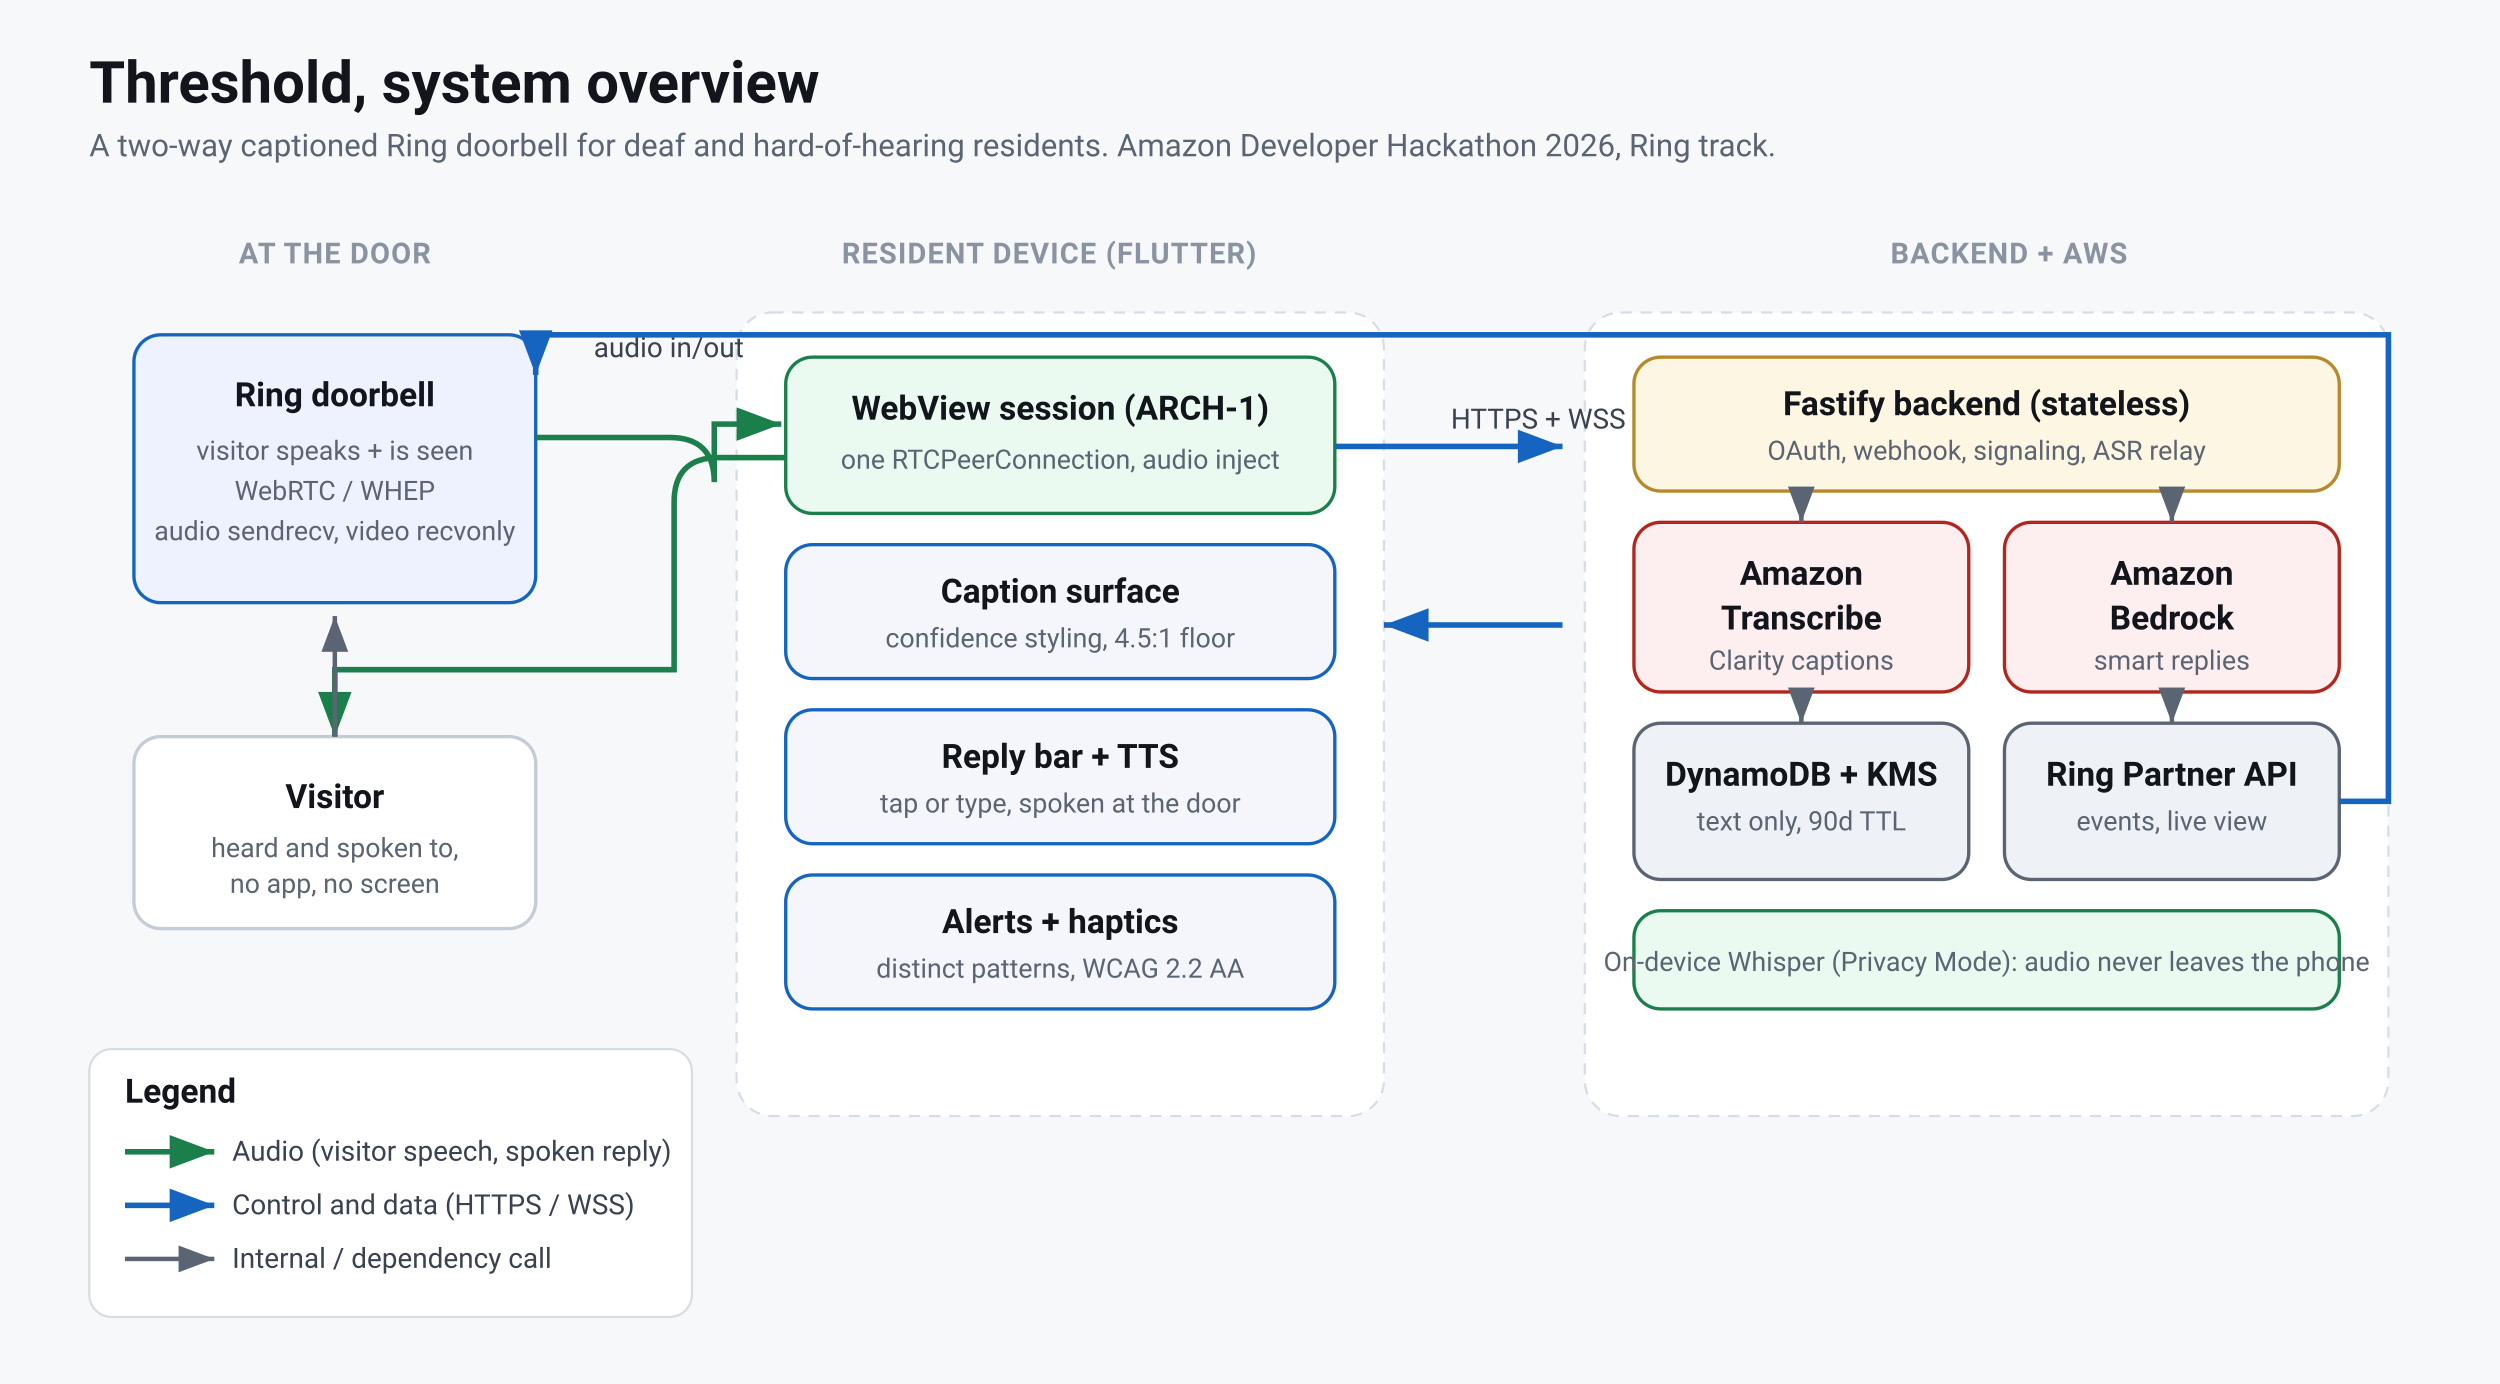
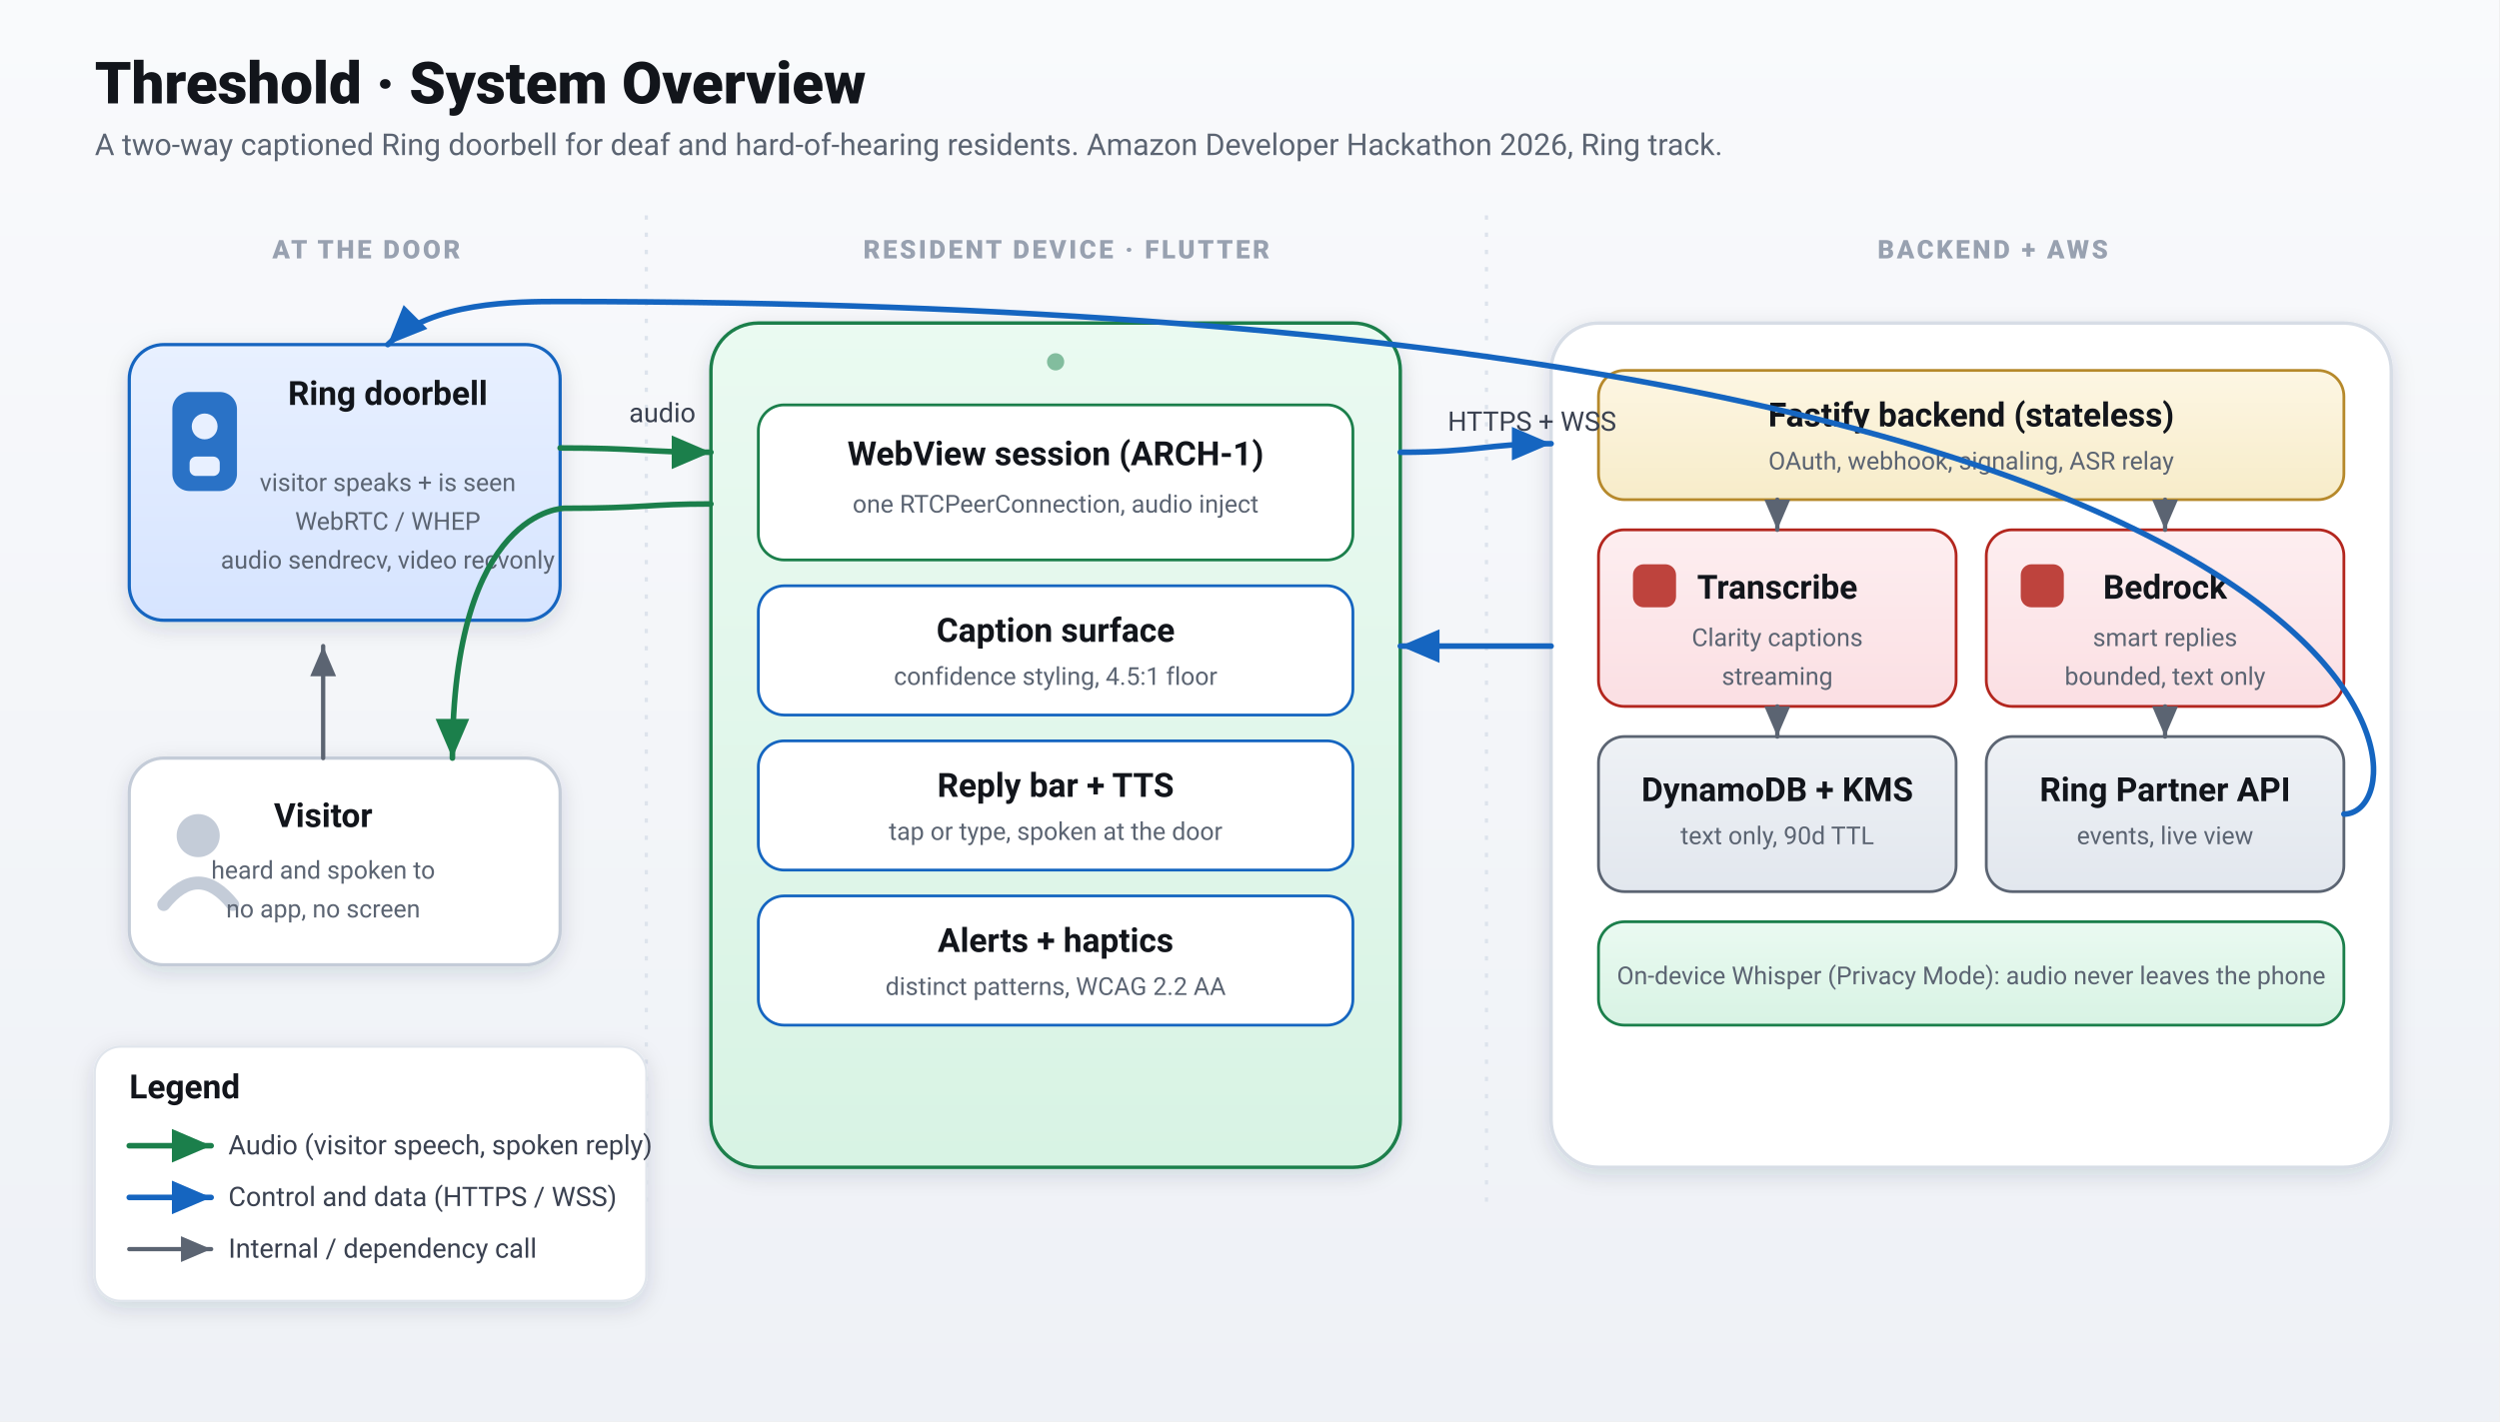
- <svg xmlns="http://www.w3.org/2000/svg" width="1120" height="620" viewBox="0 0 1120 620" font-family="-apple-system, Segoe UI, Roboto, Helvetica, Arial, sans-serif">
+ <svg xmlns="http://www.w3.org/2000/svg" width="1160" height="660" viewBox="0 0 1160 660" font-family="-apple-system, Segoe UI, Roboto, Helvetica, Arial, sans-serif">
  <defs>
-     <marker id="arrow" markerWidth="10" markerHeight="10" refX="8" refY="3" orient="auto" markerUnits="strokeWidth">
-       <path d="M0,0 L8,3 L0,6 Z" fill="#5b6472" />
+     <linearGradient id="bg" x1="0" y1="0" x2="0" y2="1">
+       <stop offset="0" stop-color="#f9fafc" />
+       <stop offset="1" stop-color="#eef1f6" />
+     </linearGradient>
+     <linearGradient id="gRing" x1="0" y1="0" x2="0" y2="1">
+       <stop offset="0" stop-color="#e8f0ff" />
+       <stop offset="1" stop-color="#d6e4ff" />
+     </linearGradient>
+     <linearGradient id="gApp" x1="0" y1="0" x2="0" y2="1">
+       <stop offset="0" stop-color="#eafaf1" />
+       <stop offset="1" stop-color="#d8f3e4" />
+     </linearGradient>
+     <linearGradient id="gAws" x1="0" y1="0" x2="0" y2="1">
+       <stop offset="0" stop-color="#fdeef0" />
+       <stop offset="1" stop-color="#fbdfe3" />
+     </linearGradient>
+     <linearGradient id="gStore" x1="0" y1="0" x2="0" y2="1">
+       <stop offset="0" stop-color="#eef1f5" />
+       <stop offset="1" stop-color="#e2e7ee" />
+     </linearGradient>
+     <linearGradient id="gBk" x1="0" y1="0" x2="0" y2="1">
+       <stop offset="0" stop-color="#fdf6e3" />
+       <stop offset="1" stop-color="#f7ecc9" />
+     </linearGradient>
+     <filter id="sh" x="-20%" y="-20%" width="140%" height="150%">
+       <feDropShadow dx="0" dy="3" stdDeviation="5" flood-color="#1a2540" flood-opacity="0.14" />
+     </filter>
+     <marker id="mGrey" markerWidth="9" markerHeight="9" refX="7" refY="3" orient="auto">
+       <path d="M0,0 L7,3 L0,6 Z" fill="#5b6472" />
    </marker>
-     <marker id="arrowBlue" markerWidth="10" markerHeight="10" refX="8" refY="3" orient="auto" markerUnits="strokeWidth">
-       <path d="M0,0 L8,3 L0,6 Z" fill="#1565c0" />
+     <marker id="mBlue" markerWidth="9" markerHeight="9" refX="7" refY="3" orient="auto">
+       <path d="M0,0 L7,3 L0,6 Z" fill="#1565c0" />
    </marker>
-     <marker id="arrowGreen" markerWidth="10" markerHeight="10" refX="8" refY="3" orient="auto" markerUnits="strokeWidth">
-       <path d="M0,0 L8,3 L0,6 Z" fill="#1b7f4b" />
+     <marker id="mGreen" markerWidth="9" markerHeight="9" refX="7" refY="3" orient="auto">
+       <path d="M0,0 L7,3 L0,6 Z" fill="#1b7f4b" />
    </marker>
    <style>
-       .title{font-size:26px;font-weight:700;fill:#12151b}
+       .title{font-size:27px;font-weight:800;fill:#12151b}
      .sub{font-size:14px;fill:#5b6472}
-       .zone{font-size:13px;font-weight:700;letter-spacing:.5px;fill:#8a93a2}
-       .box{rx:12;ry:12;stroke-width:1.5}
-       .lbl{font-size:15px;font-weight:600;fill:#12151b}
-       .desc{font-size:12px;fill:#5b6472}
+       .zone{font-size:12px;font-weight:800;letter-spacing:1.2px;fill:#98a1b0}
+       .lbl{font-size:15.5px;font-weight:700;fill:#12151b}
+       .desc{font-size:11.5px;fill:#5b6472}
      .legend{font-size:12.5px;fill:#3a4150}
-       .edge{stroke:#5b6472;stroke-width:2;fill:none}
-       .edgeBlue{stroke:#1565c0;stroke-width:2.5;fill:none}
-       .edgeGreen{stroke:#1b7f4b;stroke-width:2.5;fill:none}
+       .e{stroke:#5b6472;stroke-width:2;fill:none;stroke-linecap:round;stroke-linejoin:round}
+       .eB{stroke:#1565c0;stroke-width:2.6;fill:none;stroke-linecap:round;stroke-linejoin:round}
+       .eG{stroke:#1b7f4b;stroke-width:2.6;fill:none;stroke-linecap:round;stroke-linejoin:round}
+       .tag{font-size:11px;font-weight:700;fill:#ffffff}
    </style>
  </defs>
-   <rect width="1120" height="620" fill="#f7f8fa" />
-   <text x="40" y="46" class="title">Threshold, system overview</text>
-   <text x="40" y="70" class="sub">A two-way captioned Ring doorbell for deaf and hard-of-hearing residents. Amazon Developer Hackathon 2026, Ring track.</text>
-   <text x="150" y="118" class="zone" text-anchor="middle">AT THE DOOR</text>
-   <text x="470" y="118" class="zone" text-anchor="middle">RESIDENT DEVICE (FLUTTER)</text>
-   <text x="900" y="118" class="zone" text-anchor="middle">BACKEND + AWS</text>
-   <rect x="60" y="150" width="180" height="120" class="box" fill="#eef2ff" stroke="#1565c0" />
-   <text x="150" y="182" class="lbl" text-anchor="middle">Ring doorbell</text>
-   <text x="150" y="206" class="desc" text-anchor="middle">visitor speaks + is seen</text>
-   <text x="150" y="224" class="desc" text-anchor="middle">WebRTC / WHEP</text>
-   <text x="150" y="242" class="desc" text-anchor="middle">audio sendrecv, video recvonly</text>
-   <rect x="60" y="330" width="180" height="86" class="box" fill="#ffffff" stroke="#c4ccd8" />
-   <text x="150" y="362" class="lbl" text-anchor="middle">Visitor</text>
-   <text x="150" y="384" class="desc" text-anchor="middle">heard and spoken to,</text>
-   <text x="150" y="400" class="desc" text-anchor="middle">no app, no screen</text>
-   <rect x="330" y="140" width="290" height="360" rx="16" ry="16" fill="#ffffff" stroke="#d7dde6" stroke-dasharray="5 4" />
-   <rect x="352" y="160" width="246" height="70" class="box" fill="#eafaf1" stroke="#1b7f4b" />
-   <text x="475" y="188" class="lbl" text-anchor="middle">WebView session (ARCH-1)</text>
-   <text x="475" y="210" class="desc" text-anchor="middle">one RTCPeerConnection, audio inject</text>
-   <rect x="352" y="244" width="246" height="60" class="box" fill="#f4f6fb" stroke="#1565c0" />
-   <text x="475" y="270" class="lbl" text-anchor="middle">Caption surface</text>
-   <text x="475" y="290" class="desc" text-anchor="middle">confidence styling, 4.5:1 floor</text>
-   <rect x="352" y="318" width="246" height="60" class="box" fill="#f4f6fb" stroke="#1565c0" />
-   <text x="475" y="344" class="lbl" text-anchor="middle">Reply bar + TTS</text>
-   <text x="475" y="364" class="desc" text-anchor="middle">tap or type, spoken at the door</text>
-   <rect x="352" y="392" width="246" height="60" class="box" fill="#f4f6fb" stroke="#1565c0" />
-   <text x="475" y="418" class="lbl" text-anchor="middle">Alerts + haptics</text>
-   <text x="475" y="438" class="desc" text-anchor="middle">distinct patterns, WCAG 2.2 AA</text>
-   <rect x="710" y="140" width="360" height="360" rx="16" ry="16" fill="#ffffff" stroke="#d7dde6" stroke-dasharray="5 4" />
-   <rect x="732" y="160" width="316" height="60" class="box" fill="#fdf6e3" stroke="#b6892b" />
-   <text x="890" y="186" class="lbl" text-anchor="middle">Fastify backend (stateless)</text>
-   <text x="890" y="206" class="desc" text-anchor="middle">OAuth, webhook, signaling, ASR relay</text>
-   <rect x="732" y="234" width="150" height="76" class="box" fill="#fdeef0" stroke="#b3261e" />
-   <text x="807" y="262" class="lbl" text-anchor="middle">Amazon</text>
-   <text x="807" y="282" class="lbl" text-anchor="middle">Transcribe</text>
-   <text x="807" y="300" class="desc" text-anchor="middle">Clarity captions</text>
-   <rect x="898" y="234" width="150" height="76" class="box" fill="#fdeef0" stroke="#b3261e" />
-   <text x="973" y="262" class="lbl" text-anchor="middle">Amazon</text>
-   <text x="973" y="282" class="lbl" text-anchor="middle">Bedrock</text>
-   <text x="973" y="300" class="desc" text-anchor="middle">smart replies</text>
-   <rect x="732" y="324" width="150" height="70" class="box" fill="#eef1f5" stroke="#5b6472" />
-   <text x="807" y="352" class="lbl" text-anchor="middle">DynamoDB + KMS</text>
-   <text x="807" y="372" class="desc" text-anchor="middle">text only, 90d TTL</text>
-   <rect x="898" y="324" width="150" height="70" class="box" fill="#eef1f5" stroke="#5b6472" />
-   <text x="973" y="352" class="lbl" text-anchor="middle">Ring Partner API</text>
-   <text x="973" y="372" class="desc" text-anchor="middle">events, live view</text>
-   <rect x="732" y="408" width="316" height="44" class="box" fill="#eafaf1" stroke="#1b7f4b" />
-   <text x="890" y="435" class="desc" text-anchor="middle">On-device Whisper (Privacy Mode): audio never leaves the phone</text>
-   <path class="edgeGreen" d="M240,196 H300 Q320,196 320,216 V190 H350" marker-end="url(#arrowGreen)" />
-   <path class="edgeGreen" d="M352,205 H322 Q302,205 302,225 V300 H150 V330" marker-end="url(#arrowGreen)" />
-   <text x="266" y="160" class="legend" fill="#1b7f4b">audio in/out</text>
-   <path class="edge" d="M150,330 V276" marker-end="url(#arrow)" />
-   <path class="edgeBlue" d="M598,200 H700" marker-end="url(#arrowBlue)" />
-   <path class="edgeBlue" d="M700,280 H620" marker-end="url(#arrowBlue)" />
-   <text x="650" y="192" class="legend" fill="#1565c0">HTTPS + WSS</text>
-   <path class="edge" d="M807,220 V234" marker-end="url(#arrow)" />
-   <path class="edge" d="M973,220 V234" marker-end="url(#arrow)" />
-   <path class="edge" d="M807,310 V324" marker-end="url(#arrow)" />
-   <path class="edge" d="M973,310 V324" marker-end="url(#arrow)" />
-   <path class="edgeBlue" d="M1048,359 H1070 V150 H240 V168" marker-end="url(#arrowBlue)" />
-   <rect x="40" y="470" width="270" height="120" rx="10" ry="10" fill="#ffffff" stroke="#d7dde6" />
-   <text x="56" y="494" class="lbl">Legend</text>
-   <line x1="56" y1="516" x2="96" y2="516" class="edgeGreen" marker-end="url(#arrowGreen)" />
-   <text x="104" y="520" class="legend">Audio (visitor speech, spoken reply)</text>
-   <line x1="56" y1="540" x2="96" y2="540" class="edgeBlue" marker-end="url(#arrowBlue)" />
-   <text x="104" y="544" class="legend">Control and data (HTTPS / WSS)</text>
-   <line x1="56" y1="564" x2="96" y2="564" class="edge" marker-end="url(#arrow)" />
-   <text x="104" y="568" class="legend">Internal / dependency call</text>
+   <rect width="1160" height="660" fill="url(#bg)" />
+   <text x="44" y="48" class="title">Threshold · System Overview</text>
+   <text x="44" y="72" class="sub">A two-way captioned Ring doorbell for deaf and hard-of-hearing residents. Amazon Developer Hackathon 2026, Ring track.</text>
+   <line x1="300" y1="100" x2="300" y2="560" stroke="#dde3ec" stroke-width="1.5" stroke-dasharray="2 6" />
+   <line x1="690" y1="100" x2="690" y2="560" stroke="#dde3ec" stroke-width="1.5" stroke-dasharray="2 6" />
+   <text x="170" y="120" class="zone" text-anchor="middle">AT THE DOOR</text>
+   <text x="495" y="120" class="zone" text-anchor="middle">RESIDENT DEVICE · FLUTTER</text>
+   <text x="925" y="120" class="zone" text-anchor="middle">BACKEND + AWS</text>
+   <g filter="url(#sh)">
+     <rect x="60" y="160" width="200" height="128" rx="16" fill="url(#gRing)" stroke="#1565c0" stroke-width="1.5" />
+     <rect x="80" y="182" width="30" height="46" rx="8" fill="#1565c0" opacity="0.9" />
+     <circle cx="95" cy="198" r="6" fill="#e8f0ff" />
+     <rect x="88" y="212" width="14" height="9" rx="3" fill="#e8f0ff" />
+   </g>
+   <text x="180" y="188" class="lbl" text-anchor="middle">Ring doorbell</text>
+   <text x="180" y="228" class="desc" text-anchor="middle">visitor speaks + is seen</text>
+   <text x="180" y="246" class="desc" text-anchor="middle">WebRTC / WHEP</text>
+   <text x="180" y="264" class="desc" text-anchor="middle">audio sendrecv, video recvonly</text>
+   <g filter="url(#sh)">
+     <rect x="60" y="352" width="200" height="96" rx="16" fill="#ffffff" stroke="#c4ccd8" stroke-width="1.5" />
+     <circle cx="92" cy="388" r="10" fill="#c4ccd8" />
+     <path d="M76,420 q16,-20 32,0" fill="none" stroke="#c4ccd8" stroke-width="6" stroke-linecap="round" />
+   </g>
+   <text x="150" y="384" class="lbl" text-anchor="middle">Visitor</text>
+   <text x="150" y="408" class="desc" text-anchor="middle">heard and spoken to</text>
+   <text x="150" y="426" class="desc" text-anchor="middle">no app, no screen</text>
+   <g filter="url(#sh)">
+     <rect x="330" y="150" width="320" height="392" rx="22" fill="url(#gApp)" stroke="#1b7f4b" stroke-width="1.6" />
+     <rect x="486" y="164" width="8" height="8" rx="4" fill="#1b7f4b" opacity="0.5" />
+   </g>
+   <g>
+     <rect x="352" y="188" width="276" height="72" rx="12" fill="#ffffff" stroke="#1b7f4b" stroke-width="1.3" />
+     <text x="490" y="216" class="lbl" text-anchor="middle">WebView session (ARCH-1)</text>
+     <text x="490" y="238" class="desc" text-anchor="middle">one RTCPeerConnection, audio inject</text>
+   </g>
+   <g>
+     <rect x="352" y="272" width="276" height="60" rx="12" fill="#ffffff" stroke="#1565c0" stroke-width="1.3" />
+     <text x="490" y="298" class="lbl" text-anchor="middle">Caption surface</text>
+     <text x="490" y="318" class="desc" text-anchor="middle">confidence styling, 4.5:1 floor</text>
+   </g>
+   <g>
+     <rect x="352" y="344" width="276" height="60" rx="12" fill="#ffffff" stroke="#1565c0" stroke-width="1.3" />
+     <text x="490" y="370" class="lbl" text-anchor="middle">Reply bar + TTS</text>
+     <text x="490" y="390" class="desc" text-anchor="middle">tap or type, spoken at the door</text>
+   </g>
+   <g>
+     <rect x="352" y="416" width="276" height="60" rx="12" fill="#ffffff" stroke="#1565c0" stroke-width="1.3" />
+     <text x="490" y="442" class="lbl" text-anchor="middle">Alerts + haptics</text>
+     <text x="490" y="462" class="desc" text-anchor="middle">distinct patterns, WCAG 2.2 AA</text>
+   </g>
+   <g filter="url(#sh)">
+     <rect x="720" y="150" width="390" height="392" rx="22" fill="#ffffff" stroke="#d7dde6" stroke-width="1.6" />
+   </g>
+   <g>
+     <rect x="742" y="172" width="346" height="60" rx="12" fill="url(#gBk)" stroke="#b6892b" stroke-width="1.3" />
+     <text x="915" y="198" class="lbl" text-anchor="middle">Fastify backend (stateless)</text>
+     <text x="915" y="218" class="desc" text-anchor="middle">OAuth, webhook, signaling, ASR relay</text>
+   </g>
+   <g>
+     <rect x="742" y="246" width="166" height="82" rx="12" fill="url(#gAws)" stroke="#b3261e" stroke-width="1.3" />
+     <rect x="758" y="262" width="20" height="20" rx="5" fill="#b3261e" opacity="0.85" />
+     <text x="825" y="278" class="lbl" text-anchor="middle">Transcribe</text>
+     <text x="825" y="300" class="desc" text-anchor="middle">Clarity captions</text>
+     <text x="825" y="318" class="desc" text-anchor="middle">streaming</text>
+   </g>
+   <g>
+     <rect x="922" y="246" width="166" height="82" rx="12" fill="url(#gAws)" stroke="#b3261e" stroke-width="1.3" />
+     <rect x="938" y="262" width="20" height="20" rx="5" fill="#b3261e" opacity="0.85" />
+     <text x="1005" y="278" class="lbl" text-anchor="middle">Bedrock</text>
+     <text x="1005" y="300" class="desc" text-anchor="middle">smart replies</text>
+     <text x="1005" y="318" class="desc" text-anchor="middle">bounded, text only</text>
+   </g>
+   <g>
+     <rect x="742" y="342" width="166" height="72" rx="12" fill="url(#gStore)" stroke="#5b6472" stroke-width="1.3" />
+     <text x="825" y="372" class="lbl" text-anchor="middle">DynamoDB + KMS</text>
+     <text x="825" y="392" class="desc" text-anchor="middle">text only, 90d TTL</text>
+   </g>
+   <g>
+     <rect x="922" y="342" width="166" height="72" rx="12" fill="url(#gStore)" stroke="#5b6472" stroke-width="1.3" />
+     <text x="1005" y="372" class="lbl" text-anchor="middle">Ring Partner API</text>
+     <text x="1005" y="392" class="desc" text-anchor="middle">events, live view</text>
+   </g>
+   <g>
+     <rect x="742" y="428" width="346" height="48" rx="12" fill="url(#gApp)" stroke="#1b7f4b" stroke-width="1.3" />
+     <text x="915" y="457" class="desc" text-anchor="middle">On-device Whisper (Privacy Mode): audio never leaves the phone</text>
+   </g>
+   <path class="e" d="M150,352 V300" marker-end="url(#mGrey)" />
+   <path class="eG" d="M260,208 C296,208 300,210 330,210" marker-end="url(#mGreen)" />
+   <path class="eG" d="M330,234 C300,234 300,236 262,236 262,236 210,236 210,352" marker-end="url(#mGreen)" />
+   <text x="292" y="196" class="legend" fill="#1b7f4b">audio</text>
+   <path class="eB" d="M650,210 C686,210 690,206 720,206" marker-end="url(#mBlue)" />
+   <path class="eB" d="M720,300 C690,300 688,300 668,300 668,300 650,300 650,300" marker-end="url(#mBlue)" />
+   <text x="672" y="200" class="legend" fill="#1565c0">HTTPS + WSS</text>
+   <path class="e" d="M825,232 V246" marker-end="url(#mGrey)" />
+   <path class="e" d="M1005,232 V246" marker-end="url(#mGrey)" />
+   <path class="e" d="M825,328 V342" marker-end="url(#mGrey)" />
+   <path class="e" d="M1005,328 V342" marker-end="url(#mGrey)" />
+   <path class="eB" d="M1088,378 C1130,378 1130,140 260,140 240,140 200,140 180,160" marker-end="url(#mBlue)" />
+   <g filter="url(#sh)">
+     <rect x="44" y="486" width="256" height="118" rx="12" fill="#ffffff" stroke="#e0e5ec" />
+   </g>
+   <text x="60" y="510" class="lbl">Legend</text>
+   <line x1="60" y1="532" x2="98" y2="532" class="eG" marker-end="url(#mGreen)" />
+   <text x="106" y="536" class="legend">Audio (visitor speech, spoken reply)</text>
+   <line x1="60" y1="556" x2="98" y2="556" class="eB" marker-end="url(#mBlue)" />
+   <text x="106" y="560" class="legend">Control and data (HTTPS / WSS)</text>
+   <line x1="60" y1="580" x2="98" y2="580" class="e" marker-end="url(#mGrey)" />
+   <text x="106" y="584" class="legend">Internal / dependency call</text>
</svg>
